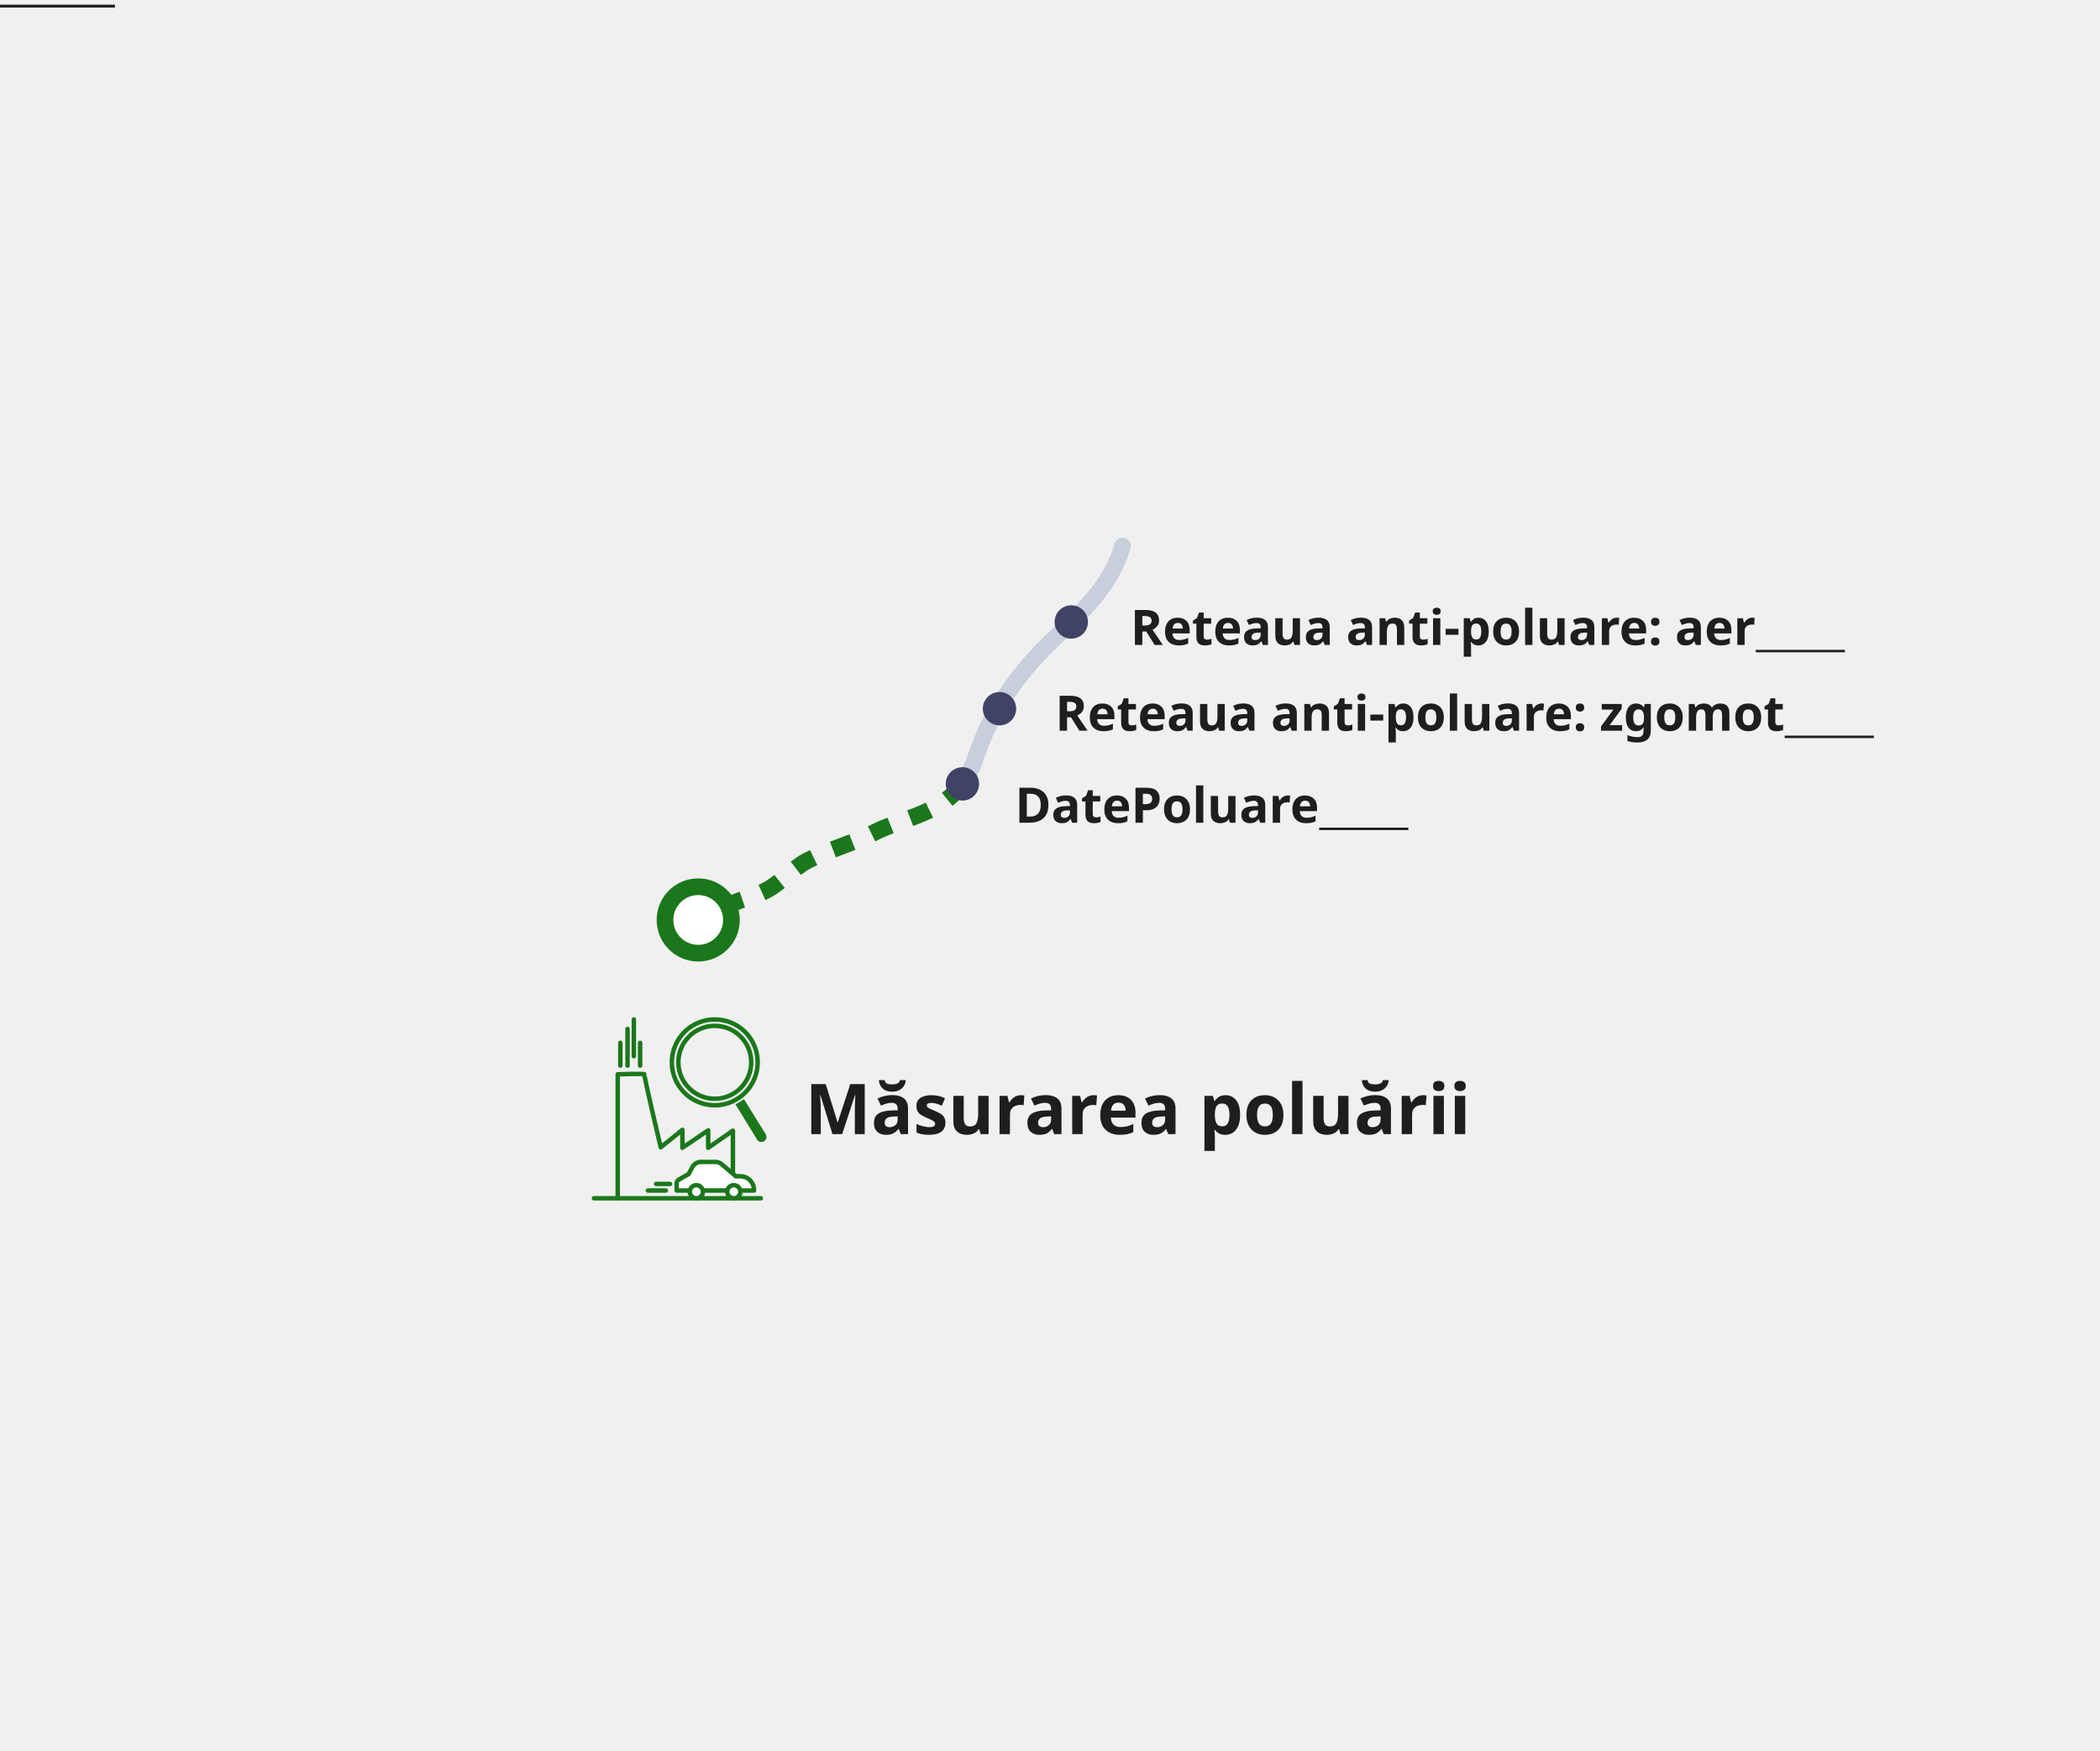
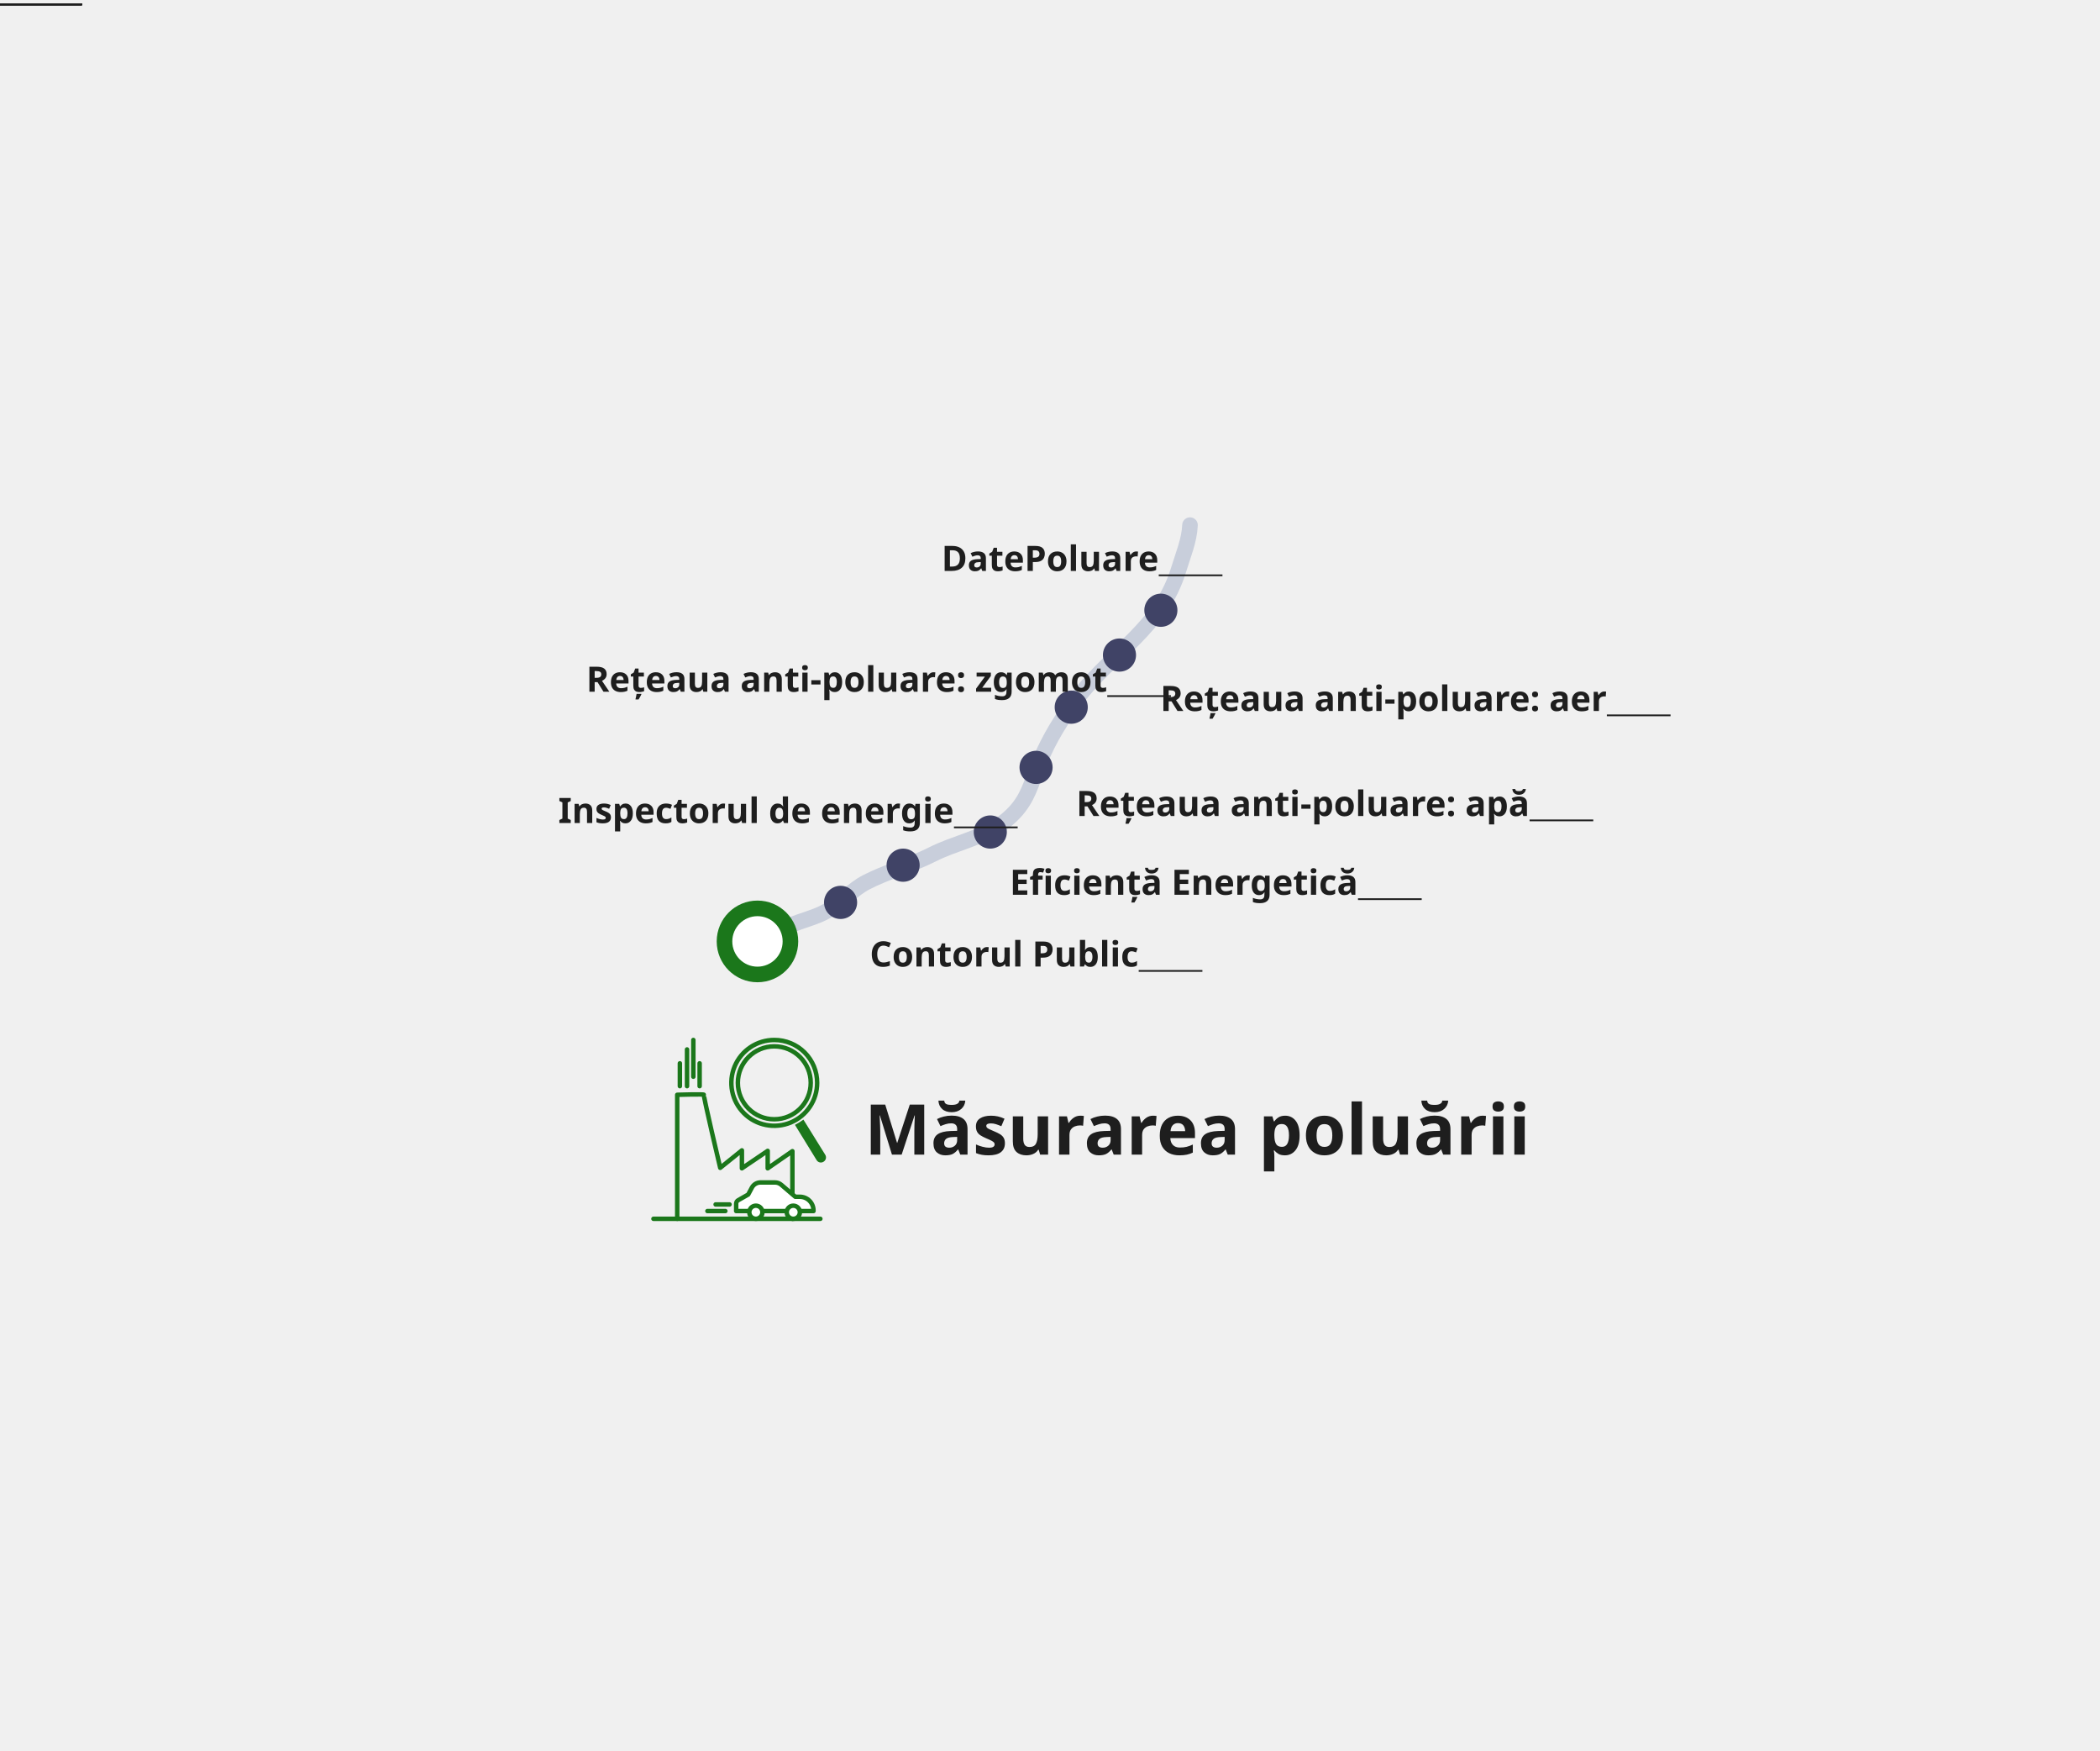
<svg xmlns="http://www.w3.org/2000/svg" viewBox="0 0 1200 1000" fill="none">
  <g id="segment-environment-03-masurarea-poluarii">
    <g id="Group 1172">
-       <g id="Group 1120">
-         <path id="Vector" d="M549.674 448.237C547.896 450.574 545.762 452.861 543.043 455.173C541.849 456.189 540.629 457.155 539.359 458.044C527.341 466.454 512.477 469.071 499.545 475.626C493.066 478.904 486.18 481.445 479.32 484.036C473.324 486.298 467.353 488.635 461.636 491.557C453.76 495.597 447.205 503.219 439.328 507.843C432.57 511.807 424.896 513.255 417.477 516.533C411.227 519.302 405.104 522.605 398.98 525.908" stroke="#1B771B" stroke-width="9.533" stroke-miterlimit="10" stroke-linejoin="round" stroke-dasharray="11.92 11.92" />
-         <path id="Vector_2" d="M612.202 355.32C603.793 363.578 594.824 371.657 586.591 381.414C577.597 392.111 569.314 404.815 563.623 417.239C563.115 418.332 562.632 419.45 562.174 420.542C557.499 431.595 555.899 440.106 549.674 448.237" stroke="#C8CEDB" stroke-width="9.533" stroke-miterlimit="10" stroke-linecap="round" stroke-linejoin="round" />
-         <path id="Vector_3" d="M641.448 312C636.391 328.591 627.041 340.279 616.37 351.179C614.998 352.576 613.626 353.948 612.229 355.32" stroke="#C8CEDB" stroke-width="9.533" stroke-miterlimit="10" stroke-linecap="round" stroke-linejoin="round" />
-         <path id="Vector_4" d="M398.98 544.532C409.462 544.532 417.959 536.035 417.959 525.553C417.959 515.071 409.462 506.573 398.98 506.573C388.497 506.573 380 515.071 380 525.553C380 536.035 388.497 544.532 398.98 544.532Z" fill="white" stroke="#1B771B" stroke-width="9.533" stroke-miterlimit="10" stroke-linecap="round" stroke-linejoin="round" />
-         <path id="Vector_5" d="M612.152 364.848C617.414 364.848 621.68 360.582 621.68 355.32C621.68 350.058 617.414 345.792 612.152 345.792C606.89 345.792 602.624 350.058 602.624 355.32C602.624 360.582 606.89 364.848 612.152 364.848Z" fill="#404366" />
-         <path id="Vector_6" d="M571.143 414.393C576.405 414.393 580.671 410.128 580.671 404.865C580.671 399.603 576.405 395.338 571.143 395.338C565.881 395.338 561.615 399.603 561.615 404.865C561.615 410.128 565.881 414.393 571.143 414.393Z" fill="#404366" />
-         <path id="Vector_7" d="M549.954 457.358C555.216 457.358 559.482 453.093 559.482 447.83C559.482 442.568 555.216 438.302 549.954 438.302C544.692 438.302 540.426 442.568 540.426 447.83C540.426 453.093 544.692 457.358 549.954 457.358Z" fill="#404366" />
+       <g id="Group 1185">
+         <path id="Vector" d="M680 300C679.597 308.871 676.116 316.857 673.519 325.399C668.5 341.902 659.219 353.528 648.626 364.37C647.264 365.76 645.902 367.124 644.515 368.489C636.167 376.703 627.264 384.74 619.093 394.444C610.165 405.084 601.943 417.72 596.294 430.079C595.789 431.166 595.31 432.278 594.856 433.364C590.215 444.358 588.627 452.824 582.447 460.912C580.682 463.237 578.563 465.511 575.865 467.811C574.679 468.822 573.469 469.782 572.208 470.667C560.279 479.032 545.524 481.635 532.687 488.156C526.256 491.416 519.421 493.943 512.612 496.521C506.66 498.77 500.733 501.095 495.059 504.002C487.24 508.02 480.733 515.602 472.915 520.201C466.206 524.144 458.59 525.585 451.225 528.845C445.021 531.599 438.943 534.885 432.865 538.17" stroke="#C8CEDB" stroke-width="8.907" stroke-miterlimit="10" stroke-linecap="round" stroke-linejoin="round" />
+         <path id="Vector_2" d="M432.84 556.695C443.245 556.695 451.679 548.243 451.679 537.817C451.679 527.39 443.245 518.938 432.84 518.938C422.435 518.938 414 527.39 414 537.817C414 548.243 422.435 556.695 432.84 556.695Z" fill="white" stroke="#1B771B" stroke-width="8.907" stroke-miterlimit="10" stroke-linecap="round" stroke-linejoin="round" />
+         <path id="Vector_3" d="M663.355 358.102C668.578 358.102 672.812 353.859 672.812 348.625C672.812 343.391 668.578 339.148 663.355 339.148C658.131 339.148 653.897 343.391 653.897 348.625C653.897 353.859 658.131 358.102 663.355 358.102Z" fill="#404366" />
+         <path id="Vector_4" d="M639.697 383.703C644.92 383.703 649.155 379.46 649.155 374.226C649.155 368.992 644.92 364.749 639.697 364.749C634.474 364.749 630.239 368.992 630.239 374.226C630.239 379.46 634.474 383.703 639.697 383.703Z" fill="#404366" />
+         <path id="Vector_5" d="M612.132 413.475C617.355 413.475 621.59 409.232 621.59 403.998C621.59 398.763 617.355 394.52 612.132 394.52C606.909 394.52 602.674 398.763 602.674 403.998C602.674 409.232 606.909 413.475 612.132 413.475Z" fill="#404366" />
+         <path id="Vector_6" d="M592.032 447.871C597.255 447.871 601.489 443.628 601.489 438.394C601.489 433.16 597.255 428.916 592.032 428.916C586.809 428.916 582.574 433.16 582.574 438.394C582.574 443.628 586.809 447.871 592.032 447.871Z" fill="#404366" />
+         <path id="Vector_7" d="M565.877 484.794C571.1 484.794 575.335 480.551 575.335 475.317C575.335 470.083 571.1 465.84 565.877 465.84C560.654 465.84 556.419 470.083 556.419 475.317C556.419 480.551 560.654 484.794 565.877 484.794Z" fill="#404366" />
+         <path id="Vector_8" d="M516.067 503.749C521.29 503.749 525.524 499.506 525.524 494.272C525.524 489.038 521.29 484.795 516.067 484.795C510.843 484.795 506.609 489.038 506.609 494.272C506.609 499.506 510.843 503.749 516.067 503.749Z" fill="#404366" />
+         <path id="Vector_9" d="M480.33 525.003C485.553 525.003 489.788 520.76 489.788 515.526C489.788 510.292 485.553 506.049 480.33 506.049C475.106 506.049 470.872 510.292 470.872 515.526C470.872 520.76 475.106 525.003 480.33 525.003Z" fill="#404366" />
      </g>
-       <text class="btn-project" text-decoration="underline" cursor="pointer" data-projectid="1" id="Reteaua anti-poluare: aer" fill="#1E1E1E" xml:space="preserve" style="white-space: pre" font-family="Titillium Web" font-size="28" font-weight="600" letter-spacing="0px">
-         <tspan x="646" y="368.45">Reteaua+       <text class="btn-project" text-decoration="underline" cursor="pointer" data-projectid="1" id="DatePoluare" fill="#1E1E1E" xml:space="preserve" style="white-space: pre" font-family="Titillium Web" font-size="20" font-weight="600" letter-spacing="0px">
+         <tspan x="538" y="326.17">DatePoluare</tspan>
+       </text>
+       <text class="btn-project" text-decoration="underline" cursor="pointer" data-projectid="2" id="ReÈeaua anti-poluare: aer" fill="#1E1E1E" xml:space="preserve" style="white-space: pre" font-family="Titillium Web" font-size="20" font-weight="600" letter-spacing="0px">
+         <tspan x="663" y="406.17">Rețeauaanti-poluare: aer</tspan>
      </text>
-       <text class="btn-project" text-decoration="underline" cursor="pointer" data-projectid="2" id="Reteaua anti-poluare: zgomot" fill="#1E1E1E" xml:space="preserve" style="white-space: pre" font-family="Titillium Web" font-size="28" font-weight="600" letter-spacing="0px">
-         <tspan x="603" y="417.45">Reteaua+       <text class="btn-project" text-decoration="underline" cursor="pointer" data-projectid="3" id="ReÈeaua anti-poluare: zgomot" fill="#1E1E1E" xml:space="preserve" style="white-space: pre" font-family="Titillium Web" font-size="20" font-weight="600" letter-spacing="0px">
+         <tspan x="335" y="395.17">Rețeauaanti-poluare: zgomot</tspan>
      </text>
-       <text class="btn-project" text-decoration="underline" cursor="pointer" data-projectid="3" id="DatePoluare" fill="#1E1E1E" xml:space="preserve" style="white-space: pre" font-family="Titillium Web" font-size="28" font-weight="600" letter-spacing="0px">
-         <tspan x="580" y="470">DatePoluare</tspan>
+       <text class="btn-project" text-decoration="underline" cursor="pointer" data-projectid="4" id="ReÈeaua anti-poluare: apÄ" fill="#1E1E1E" xml:space="preserve" style="white-space: pre" font-family="Titillium Web" font-size="20" font-weight="600" letter-spacing="0px">
+         <tspan x="615" y="466.17">Rețeaua anti-poluare: apă</tspan>
      </text>
-       <text class="btn-project" cursor="pointer" data-projectid="3" id="MÄsurarea poluÄrii" fill="#1E1E1E" xml:space="preserve" style="white-space: pre" font-family="Titillium Web" font-size="40" font-weight="600" letter-spacing="0px">
-         <tspan x="460" y="647.9">Măsurarea poluării</tspan>
+       <text class="btn-project" text-decoration="underline" cursor="pointer" data-projectid="5" id="Inspectorul de energie" fill="#1E1E1E" xml:space="preserve" style="white-space: pre" font-family="Titillium Web" font-size="20" font-weight="600" letter-spacing="0px">
+         <tspan x="319" y="470.17">Inspectorul de energie</tspan>
+       </text>
+       <text class="btn-project" text-decoration="underline" cursor="pointer" data-projectid="6" id="EficienÈÄ EnergeticÄ" fill="#1E1E1E" xml:space="preserve" style="white-space: pre" font-family="Titillium Web" font-size="20" font-weight="600" letter-spacing="0px">
+         <tspan x="577" y="511.17">Eficiență Energetică</tspan>
+       </text>
+       <text class="btn-project" text-decoration="underline" cursor="pointer" data-projectid="7" id="Contorul Public" fill="#1E1E1E" xml:space="preserve" style="white-space: pre" font-family="Titillium Web" font-size="20" font-weight="600" letter-spacing="0px">
+         <tspan x="497" y="552.17">Contorul Public</tspan>
+       </text>
+       <text id="MÄsurarea poluÄrii" fill="#1E1E1E" xml:space="preserve" style="white-space: pre" font-family="Titillium Web" font-size="40" font-weight="600" letter-spacing="0px">
+         <tspan x="494" y="659.62">Măsurarea poluării</tspan>
      </text>
      <g id="icon-masurarea-poluarii 1" clip-path="url(#clip0)">
-         <path id="Vector_8" d="M352.983 684.56V613.714C352.983 613.714 368.72 613.235 368.242 613.714C367.763 614.193 377.556 655.44 377.556 655.44L389.942 645.467V655.719L404.682 645.747V655.719L418.804 645.926V684.56" stroke="#1B771B" stroke-width="2.55" stroke-linecap="round" stroke-linejoin="round" />
-         <path id="Vector_9" d="M339.4 684.563H434.78" stroke="#1B771B" stroke-width="2.55" stroke-linecap="round" stroke-linejoin="round" />
-         <path id="Vector_10" d="M386.671 680.133V675.925C386.671 675.517 386.779 675.117 386.986 674.766C387.193 674.415 387.491 674.126 387.848 673.93L393.532 670.699L395.666 666.71C396.137 665.841 396.83 665.114 397.675 664.602C398.52 664.091 399.486 663.813 400.473 663.797H408.85C410.184 663.8 411.472 664.281 412.481 665.154L420.459 671.975H423.052C425.12 671.975 427.104 672.797 428.566 674.259C430.029 675.722 430.85 677.705 430.85 679.774V680.133H386.671Z" fill="white" stroke="#1B771B" stroke-width="2.55" stroke-linecap="round" stroke-linejoin="round" />
-         <path id="Vector_11" d="M397.922 684.561C399.993 684.561 401.672 682.883 401.672 680.812C401.672 678.741 399.993 677.062 397.922 677.062C395.851 677.062 394.172 678.741 394.172 680.812C394.172 682.883 395.851 684.561 397.922 684.561Z" fill="white" stroke="#1B771B" stroke-width="2.55" stroke-linecap="round" stroke-linejoin="round" />
-         <path id="Vector_12" d="M419.321 684.561C421.392 684.561 423.071 682.883 423.071 680.812C423.071 678.741 421.392 677.062 419.321 677.062C417.25 677.062 415.571 678.741 415.571 680.812C415.571 682.883 417.25 684.561 419.321 684.561Z" fill="white" stroke="#1B771B" stroke-width="2.55" stroke-linecap="round" stroke-linejoin="round" />
-         <path id="Vector_13" d="M382.882 676.361H374.924" stroke="#1B771B" stroke-width="2.55" stroke-linecap="round" stroke-linejoin="round" />
-         <path id="Vector_14" d="M380.487 680.133H370.235" stroke="#1B771B" stroke-width="2.55" stroke-linecap="round" stroke-linejoin="round" />
-         <path id="Vector_15" d="M354.497 608.785V595.741" stroke="#1B771B" stroke-width="2.55" stroke-linecap="round" stroke-linejoin="round" />
-         <path id="Vector_16" d="M365.79 608.785V595.741" stroke="#1B771B" stroke-width="2.55" stroke-linecap="round" stroke-linejoin="round" />
-         <path id="Vector_17" d="M358.588 608.788V587.805" stroke="#1B771B" stroke-width="2.55" stroke-linecap="round" stroke-linejoin="round" />
-         <path id="Vector_18" d="M362.2 603.383V582.4" stroke="#1B771B" stroke-width="2.55" stroke-linecap="round" stroke-linejoin="round" />
-         <path id="Vector_19" d="M432.945 606.873C432.953 611.724 431.521 616.468 428.832 620.505C426.142 624.542 422.315 627.69 417.836 629.551C413.356 631.412 408.425 631.902 403.667 630.958C398.909 630.016 394.537 627.682 391.106 624.254C387.674 620.825 385.337 616.455 384.39 611.698C383.444 606.94 383.93 602.009 385.787 597.528C387.644 593.047 390.789 589.217 394.824 586.524C398.858 583.831 403.601 582.396 408.452 582.4C411.67 582.39 414.858 583.015 417.833 584.241C420.808 585.467 423.511 587.269 425.788 589.543C428.064 591.818 429.868 594.52 431.096 597.494C432.325 600.468 432.953 603.655 432.945 606.873Z" stroke="#1B771B" stroke-width="2.55" stroke-linecap="round" stroke-linejoin="round" />
-         <path id="Vector_20" d="M408.454 627.695C419.954 627.695 429.277 618.372 429.277 606.872C429.277 595.372 419.954 586.049 408.454 586.049C396.954 586.049 387.631 595.372 387.631 606.872C387.631 618.372 396.954 627.695 408.454 627.695Z" stroke="#1B771B" stroke-width="2.55" stroke-linecap="round" stroke-linejoin="round" />
-         <path id="Vector_21" d="M436.615 651.949C436.295 652.159 435.937 652.303 435.56 652.37C435.184 652.438 434.797 652.428 434.425 652.343C434.052 652.257 433.7 652.097 433.391 651.871C433.082 651.646 432.822 651.36 432.626 651.032L420.3 630.967V630.867C421.997 630.001 423.619 628.993 425.147 627.855V627.975L437.533 647.92C437.744 648.243 437.888 648.605 437.956 648.984C438.024 649.364 438.015 649.754 437.929 650.129C437.843 650.505 437.683 650.86 437.457 651.173C437.231 651.486 436.945 651.75 436.615 651.949Z" fill="#1B771B" />
+         <path id="Vector_10" d="M386.983 696.281V625.434C386.983 625.434 402.72 624.955 402.242 625.434C401.763 625.913 411.556 667.16 411.556 667.16L423.942 657.187V667.439L438.682 657.467V667.439L452.804 657.646V696.281" stroke="#1B771B" stroke-width="2.55" stroke-linecap="round" stroke-linejoin="round" />
+         <path id="Vector_11" d="M373.4 696.283H468.779" stroke="#1B771B" stroke-width="2.55" stroke-linecap="round" stroke-linejoin="round" />
+         <path id="Vector_12" d="M420.671 691.853V687.645C420.671 687.237 420.78 686.837 420.987 686.486C421.194 686.136 421.491 685.847 421.848 685.65L427.533 682.419L429.667 678.43C430.138 677.561 430.831 676.834 431.676 676.322C432.52 675.811 433.486 675.533 434.474 675.518H442.851C444.184 675.52 445.472 676.001 446.481 676.874L454.459 683.695H457.052C459.12 683.695 461.104 684.517 462.567 685.979C464.029 687.442 464.851 689.426 464.851 691.494V691.853H420.671Z" fill="white" stroke="#1B771B" stroke-width="2.55" stroke-linecap="round" stroke-linejoin="round" />
+         <path id="Vector_13" d="M431.922 696.282C433.993 696.282 435.672 694.603 435.672 692.532C435.672 690.461 433.993 688.782 431.922 688.782C429.851 688.782 428.172 690.461 428.172 692.532C428.172 694.603 429.851 696.282 431.922 696.282Z" fill="white" stroke="#1B771B" stroke-width="2.55" stroke-linecap="round" stroke-linejoin="round" />
+         <path id="Vector_14" d="M453.321 696.282C455.392 696.282 457.071 694.603 457.071 692.532C457.071 690.461 455.392 688.782 453.321 688.782C451.25 688.782 449.571 690.461 449.571 692.532C449.571 694.603 451.25 696.282 453.321 696.282Z" fill="white" stroke="#1B771B" stroke-width="2.55" stroke-linecap="round" stroke-linejoin="round" />
+         <path id="Vector_15" d="M416.882 688.081H408.924" stroke="#1B771B" stroke-width="2.55" stroke-linecap="round" stroke-linejoin="round" />
+         <path id="Vector_16" d="M414.488 691.854H404.236" stroke="#1B771B" stroke-width="2.55" stroke-linecap="round" stroke-linejoin="round" />
+         <path id="Vector_17" d="M388.498 620.506V607.461" stroke="#1B771B" stroke-width="2.55" stroke-linecap="round" stroke-linejoin="round" />
+         <path id="Vector_18" d="M399.79 620.506V607.461" stroke="#1B771B" stroke-width="2.55" stroke-linecap="round" stroke-linejoin="round" />
+         <path id="Vector_19" d="M392.588 620.508V599.526" stroke="#1B771B" stroke-width="2.55" stroke-linecap="round" stroke-linejoin="round" />
+         <path id="Vector_20" d="M396.201 615.103V594.12" stroke="#1B771B" stroke-width="2.55" stroke-linecap="round" stroke-linejoin="round" />
+         <path id="Vector_21" d="M466.945 618.593C466.953 623.444 465.521 628.188 462.832 632.225C460.142 636.262 456.315 639.41 451.836 641.271C447.356 643.132 442.425 643.622 437.667 642.679C432.909 641.736 428.537 639.402 425.106 635.974C421.674 632.545 419.337 628.176 418.39 623.418C417.444 618.661 417.93 613.729 419.787 609.248C421.644 604.767 424.789 600.937 428.824 598.245C432.858 595.552 437.601 594.116 442.452 594.12C445.67 594.11 448.858 594.735 451.833 595.961C454.808 597.187 457.511 598.989 459.788 601.264C462.064 603.538 463.868 606.24 465.096 609.214C466.325 612.188 466.953 615.376 466.945 618.593Z" stroke="#1B771B" stroke-width="2.55" stroke-linecap="round" stroke-linejoin="round" />
+         <path id="Vector_22" d="M442.454 639.415C453.954 639.415 463.277 630.092 463.277 618.592C463.277 607.092 453.954 597.769 442.454 597.769C430.954 597.769 421.631 607.092 421.631 618.592C421.631 630.092 430.954 639.415 442.454 639.415Z" stroke="#1B771B" stroke-width="2.55" stroke-linecap="round" stroke-linejoin="round" />
+         <path id="Vector_23" d="M470.615 663.669C470.295 663.88 469.936 664.023 469.56 664.09C469.183 664.158 468.797 664.149 468.424 664.063C468.051 663.977 467.7 663.817 467.391 663.591C467.082 663.366 466.822 663.081 466.626 662.752L454.299 642.687V642.587C455.997 641.721 457.618 640.713 459.146 639.575V639.695L471.532 659.64C471.743 659.963 471.887 660.325 471.955 660.705C472.023 661.084 472.014 661.474 471.929 661.849C471.843 662.225 471.683 662.58 471.457 662.893C471.231 663.206 470.945 663.47 470.615 663.669Z" fill="#1B771B" />
      </g>
    </g>
  </g>
  <defs>
    <clipPath id="clip0">
-       <rect width="102" height="108.8" fill="white" transform="translate(336 579)" />
+       <rect width="102" height="108.8" fill="white" transform="translate(370 590.72)" />
    </clipPath>
  </defs>
</svg>
